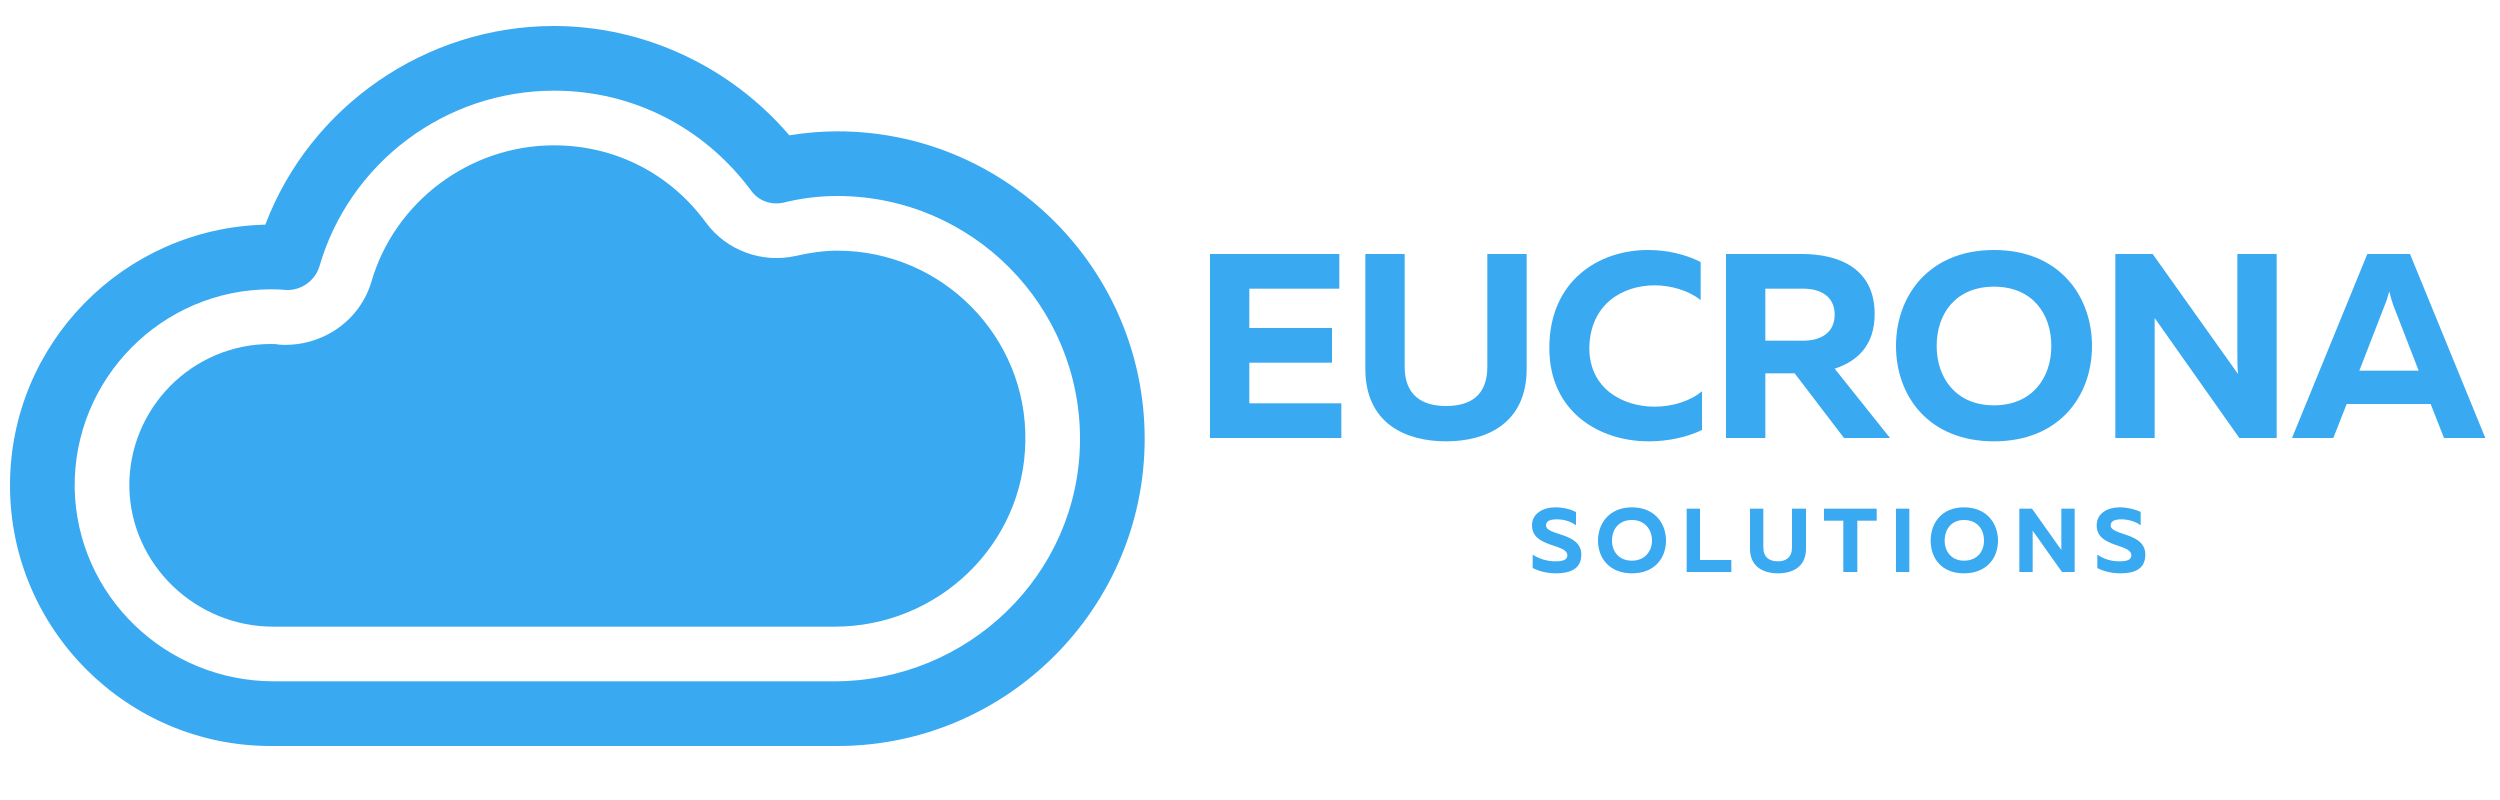
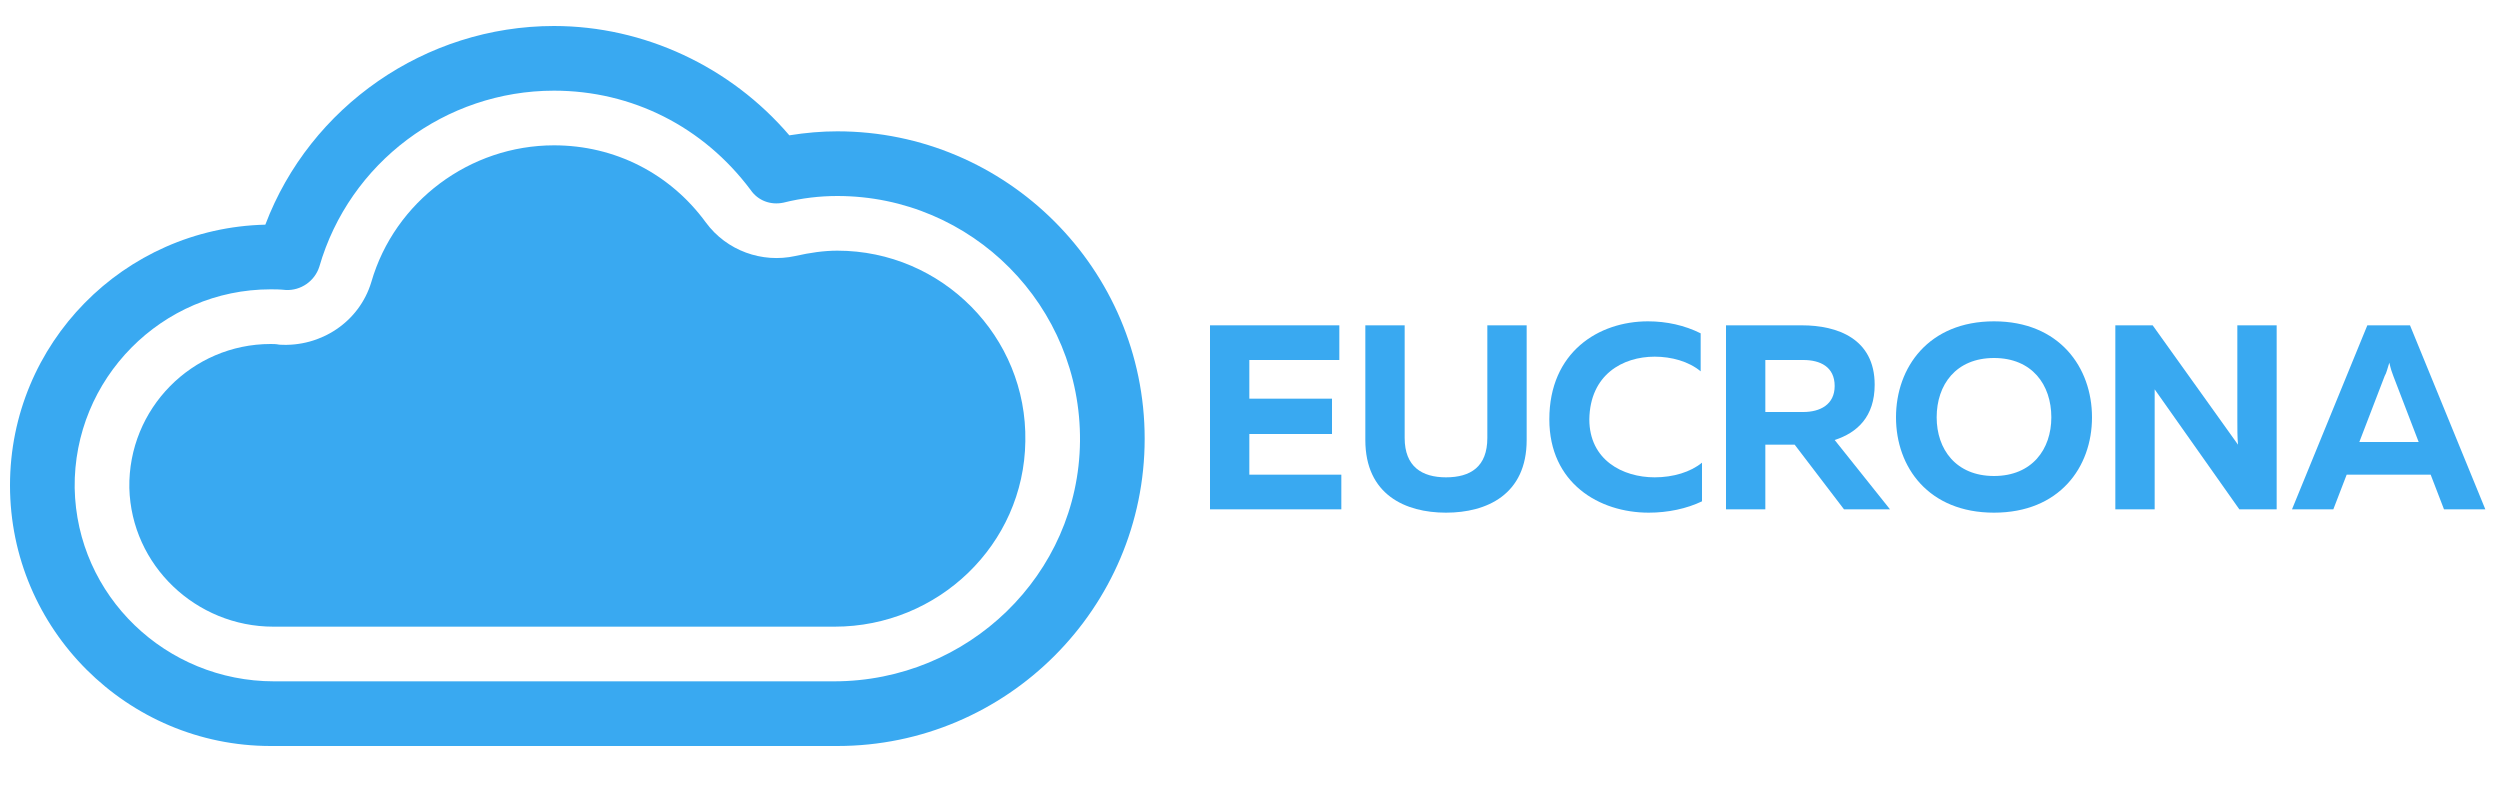
<svg xmlns="http://www.w3.org/2000/svg" version="1.2" viewBox="0 0 375 120" width="375" height="120">
  <defs>
    <clipPath clipPathUnits="userSpaceOnUse" id="cp1">
      <path d="m1.5 3.93h170.25v107.96h-170.25z" />
    </clipPath>
  </defs>
  <style>
		.s0 { fill: #39a9f1 } 
	</style>
  <path id="Layer" class="s0" d="m41 94c-11.6 0-21.3-9.2-21.6-20.8-0.2-11.9 9.4-21.6 21.2-21.6 0.4 0 0.8 0 1.3 0.1 6.2 0.4 12-3.4 13.8-9.4 3.5-12.1 14.8-20.5 27.4-20.5 9.1 0 17.4 4.2 22.8 11.6 3.1 4.2 8.4 6.1 13.4 5 2.2-0.5 4.3-0.8 6.3-0.8 15.7 0 28.5 12.9 28.2 28.6-0.2 15.5-13.1 27.8-28.6 27.8 0 0-84.2 0-84.2 0z" />
  <g id="Clip-Path" clip-path="url(#cp1)">
    <g id="Layer">
      <path id="Layer" fill-rule="evenodd" class="s0" d="m125.6 111.9h-85c-21.5 0-39.1-17.5-39.1-39.1 0-21.3 17.1-38.6 38.3-39.1 6.7-17.7 24-29.8 43.3-29.8 13.5 0 26.5 6.1 35.3 16.4q3.7-0.6 7.2-0.6c25.4 0 46.1 20.7 46.1 46.1 0 25.4-20.7 46.1-46.1 46.1zm-85-68.5c-16.3 0-29.6 13.4-29.4 29.8 0.3 16.2 13.7 29 29.9 29h84c20.1 0 36.7-16 36.9-36 0.2-20.3-16.2-36.8-36.4-36.8-2.6 0-5.3 0.3-8.1 1-1.9 0.4-3.8-0.3-4.9-1.9-7.1-9.5-17.8-14.9-29.5-14.9-16.3 0-30.7 10.8-35.2 26.4-0.7 2.2-2.8 3.6-5 3.5-1-0.1-1.6-0.1-2.3-0.1z" />
    </g>
  </g>
  <g id="Layer">
    <g id="Layer">
      <g id="Layer">
-         <path id="Layer" class="s0" d="m181.5 38.1h19.4v5.2h-13.5v5.9h12.4v5.2h-12.4v6.1h13.8v5.2h-19.7z" />
+         <path id="Layer" class="s0" d="m181.5 48.8h19.4v5.2h-13.5v5.8h12.4v5.3h-12.4v6.1h13.8v5.2h-19.7z" />
      </g>
    </g>
  </g>
  <g id="Layer">
    <g id="Layer">
      <g id="Layer">
-         <path id="Layer" class="s0" d="m204.8 55.3v-17.2h5.9v16.9c0 4.3 2.6 5.9 6.2 5.9 3.7 0 6.2-1.6 6.2-5.9v-16.9h5.9v17.2c0 8.2-6 10.9-12.1 10.9-6.1 0-12.1-2.7-12.1-10.9z" />
+         <path id="Layer" class="s0" d="m204.8 66v-17.2h5.9v16.9c0 4.3 2.6 5.9 6.2 5.9 3.7 0 6.2-1.6 6.2-5.9v-16.9h5.9v17.2c0 8.2-6 10.9-12.1 10.9-6.1 0-12.1-2.7-12.1-10.9z" />
      </g>
    </g>
  </g>
  <g id="Layer">
    <g id="Layer">
      <g id="Layer">
-         <path id="Layer" class="s0" d="m232.4 52.2c0-10.1 7.4-14.7 14.8-14.7 2.8 0 5.5 0.6 7.9 1.8v5.7c-1.8-1.4-4.4-2.2-6.9-2.2-4.8 0-9.7 2.8-9.8 9.4 0 6.1 5 8.8 9.8 8.8 2.8 0 5.4-0.9 7.1-2.3v5.8c-2.3 1.1-5.1 1.7-8 1.7-7.4 0-14.9-4.4-14.9-14z" />
+         <path id="Layer" class="s0" d="m232.4 62.9c0-10.1 7.4-14.7 14.8-14.7 2.8 0 5.5 0.6 7.9 1.8v5.7c-1.8-1.5-4.4-2.2-6.9-2.2-4.8 0-9.7 2.7-9.8 9.4 0 6.1 5 8.7 9.8 8.7 2.8 0 5.4-0.8 7.1-2.2v5.8c-2.3 1.1-5.1 1.7-8 1.7-7.4 0-14.9-4.4-14.9-14z" />
      </g>
    </g>
  </g>
  <g id="Layer">
    <g id="Layer">
      <g id="Layer">
-         <path id="Layer" fill-rule="evenodd" class="s0" d="m258.9 38.1h11.4c5.3 0 10.9 2 10.9 9 0 4.7-2.6 7.1-6 8.2l8.3 10.4h-6.9l-7.4-9.7h-4.4v9.7h-5.9zm11.6 13c2.5 0 4.7-1.1 4.7-3.9 0-2.8-2.2-3.9-4.7-3.9h-5.7v7.8z" />
+         <path id="Layer" fill-rule="evenodd" class="s0" d="m258.9 48.8h11.4c5.3 0 10.9 2 10.9 8.9 0 4.8-2.6 7.2-6 8.3l8.3 10.4h-6.9l-7.4-9.7h-4.4v9.7h-5.9zm11.6 13c2.5 0 4.7-1.1 4.7-3.9 0-2.9-2.2-3.9-4.7-3.9h-5.7v7.8z" />
      </g>
    </g>
  </g>
  <g id="Layer">
    <g id="Layer">
      <g id="Layer">
-         <path id="Layer" fill-rule="evenodd" class="s0" d="m284.4 51.9c0-7.5 4.9-14.4 14.7-14.4 9.8 0 14.7 6.9 14.7 14.4 0 7.5-4.9 14.3-14.7 14.3-9.8 0-14.7-6.8-14.7-14.3zm23.3 0c0-4.9-2.9-8.9-8.6-8.9-5.7 0-8.6 4-8.6 8.9 0 4.8 2.9 8.9 8.6 8.9 5.7 0 8.6-4.1 8.6-8.9z" />
+         <path id="Layer" fill-rule="evenodd" class="s0" d="m284.4 62.6c0-7.5 4.9-14.4 14.7-14.4 9.8 0 14.7 6.9 14.7 14.4 0 7.5-4.9 14.3-14.7 14.3-9.8 0-14.7-6.8-14.7-14.3zm23.3 0c0-4.9-2.9-8.9-8.6-8.9-5.7 0-8.6 4-8.6 8.9 0 4.8 2.9 8.8 8.6 8.8 5.7 0 8.6-4 8.6-8.8z" />
      </g>
    </g>
  </g>
  <g id="Layer">
    <g id="Layer">
      <g id="Layer">
-         <path id="Layer" class="s0" d="m317.3 38.1h5.6l12.8 18c-0.1-1.1-0.1-2.6-0.1-3.9v-14.1h5.9v27.6h-5.6l-12.7-18c0 1.1 0 2.5 0 3.8v14.2h-5.9z" />
+         <path id="Layer" class="s0" d="m317.3 48.8h5.6l12.8 17.9c-0.1-1.1-0.1-2.5-0.1-3.8v-14.1h5.9v27.6h-5.6l-12.7-18c0 1.1 0 2.5 0 3.8v14.2h-5.9z" />
      </g>
    </g>
  </g>
  <g id="Layer">
    <g id="Layer">
      <g id="Layer">
-         <path id="Layer" fill-rule="evenodd" class="s0" d="m372.8 65.7h-6.2l-2-5.1h-12.6l-2 5.1h-6.2l11.3-27.6h6.4zm-10-10.1l-3.8-9.8c-0.2-0.6-0.4-1.2-0.6-2.1-0.3 0.9-0.4 1.5-0.7 2.1l-3.8 9.8z" />
-       </g>
-     </g>
-   </g>
-   <g id="Layer">
-     <g id="Layer">
-       <g id="Layer">
-         <path id="Layer" class="s0" d="m229.9 85.2v-2c1.1 0.7 2.3 1 3.4 1 1.1 0 1.8-0.2 1.8-0.9 0-1.8-5.3-1.1-5.3-4.5 0-1.8 1.7-2.7 3.5-2.7 1.2 0 2.3 0.3 3.1 0.7v2c-0.8-0.6-1.8-0.9-2.9-0.9q-1.6 0-1.6 0.9c0 1.6 5.3 1 5.3 4.4 0 2.2-1.8 2.8-3.8 2.8-1.3 0-2.5-0.3-3.5-0.8z" />
-       </g>
-     </g>
-   </g>
-   <g id="Layer">
-     <g id="Layer">
-       <g id="Layer">
-         <path id="Layer" fill-rule="evenodd" class="s0" d="m239.7 81.1c0-2.6 1.7-5 5.1-5 3.4 0 5.1 2.4 5.1 5 0 2.6-1.7 4.9-5.1 4.9-3.4 0-5.1-2.3-5.1-4.9zm8.1 0c0-1.7-1.1-3.1-3-3.1-2 0-3 1.4-3 3.1 0 1.6 1 3 3 3 1.9 0 3-1.4 3-3z" />
-       </g>
-     </g>
-   </g>
-   <g id="Layer">
-     <g id="Layer">
-       <g id="Layer">
-         <path id="Layer" class="s0" d="m253 76.3h2v7.7h4.7v1.8h-6.7z" />
-       </g>
-     </g>
-   </g>
-   <g id="Layer">
-     <g id="Layer">
-       <g id="Layer">
-         <path id="Layer" class="s0" d="m262.5 82.3v-6h2v5.8c0 1.5 0.9 2.1 2.2 2.1 1.2 0 2.1-0.6 2.1-2.1v-5.8h2.1v6c0 2.8-2.1 3.7-4.2 3.7-2.1 0-4.2-0.9-4.2-3.7z" />
-       </g>
-     </g>
-   </g>
-   <g id="Layer">
-     <g id="Layer">
-       <g id="Layer">
-         <path id="Layer" class="s0" d="m276.5 78.1h-2.9v-1.8h7.9v1.8h-2.9v7.7h-2.1z" />
-       </g>
-     </g>
-   </g>
-   <g id="Layer">
-     <g id="Layer">
-       <g id="Layer">
-         <path id="Layer" class="s0" d="m284.4 76.3h2v9.5h-2z" />
-       </g>
-     </g>
-   </g>
-   <g id="Layer">
-     <g id="Layer">
-       <g id="Layer">
-         <path id="Layer" fill-rule="evenodd" class="s0" d="m289.6 81.1c0-2.6 1.6-5 5-5 3.4 0 5.1 2.4 5.1 5 0 2.6-1.7 4.9-5.1 4.9-3.4 0-5-2.3-5-4.9zm8 0c0-1.7-1-3.1-3-3.1-1.9 0-2.9 1.4-2.9 3.1 0 1.6 1 3 2.9 3 2 0 3-1.4 3-3z" />
-       </g>
-     </g>
-   </g>
-   <g id="Layer">
-     <g id="Layer">
-       <g id="Layer">
-         <path id="Layer" class="s0" d="m302.9 76.3h1.9l4.4 6.2c0-0.4 0-0.9 0-1.3v-4.9h2v9.5h-1.9l-4.4-6.2c0 0.4 0 0.9 0 1.3v4.9h-2z" />
-       </g>
-     </g>
-   </g>
-   <g id="Layer">
-     <g id="Layer">
-       <g id="Layer">
-         <path id="Layer" class="s0" d="m314.6 85.2v-2c1 0.7 2.2 1 3.3 1 1.1 0 1.8-0.2 1.8-0.9 0-1.8-5.2-1.1-5.2-4.5 0-1.8 1.6-2.7 3.5-2.7 1.1 0 2.3 0.3 3.1 0.7v2c-0.8-0.6-1.9-0.9-2.9-0.9q-1.6 0-1.6 0.9c0 1.6 5.2 1 5.2 4.4 0 2.2-1.7 2.8-3.7 2.8-1.3 0-2.6-0.3-3.5-0.8z" />
+         <path id="Layer" fill-rule="evenodd" class="s0" d="m372.8 76.4h-6.2l-2-5.2h-12.6l-2 5.2h-6.2l11.3-27.6h6.4zm-10-10.1l-3.8-9.9c-0.2-0.5-0.4-1.1-0.6-2-0.3 0.9-0.4 1.5-0.7 2l-3.8 9.9z" />
      </g>
    </g>
  </g>
</svg>
